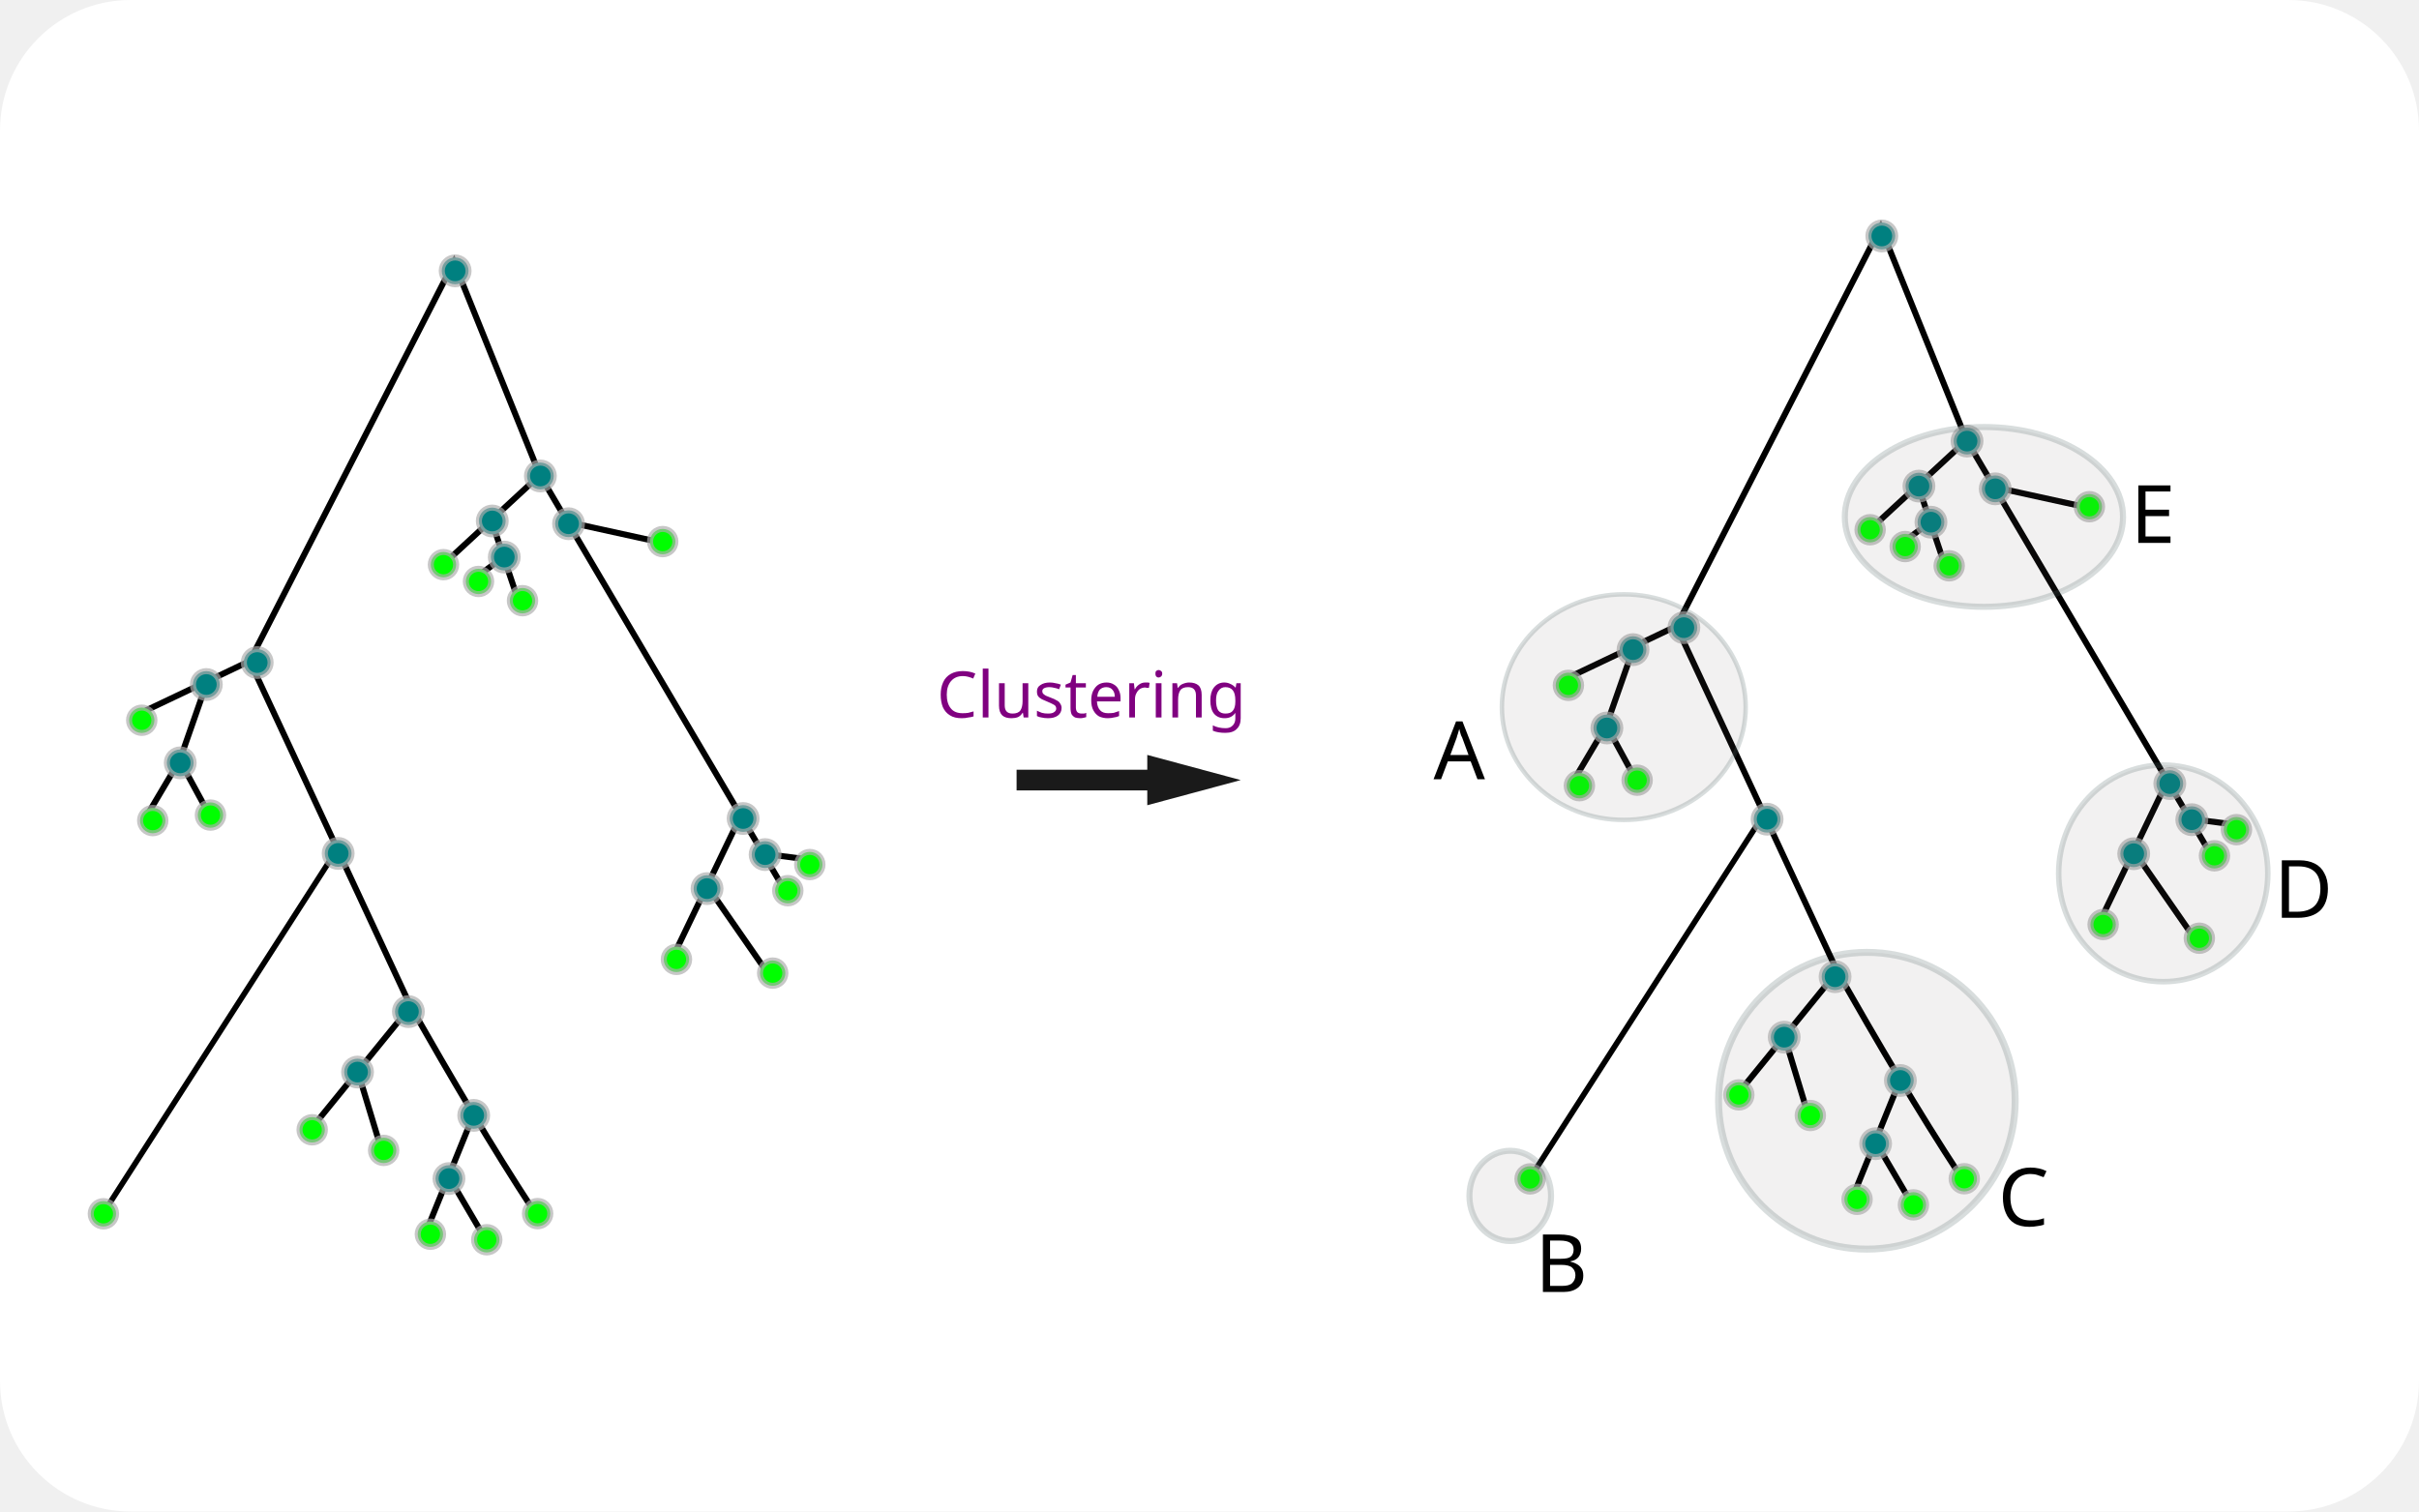
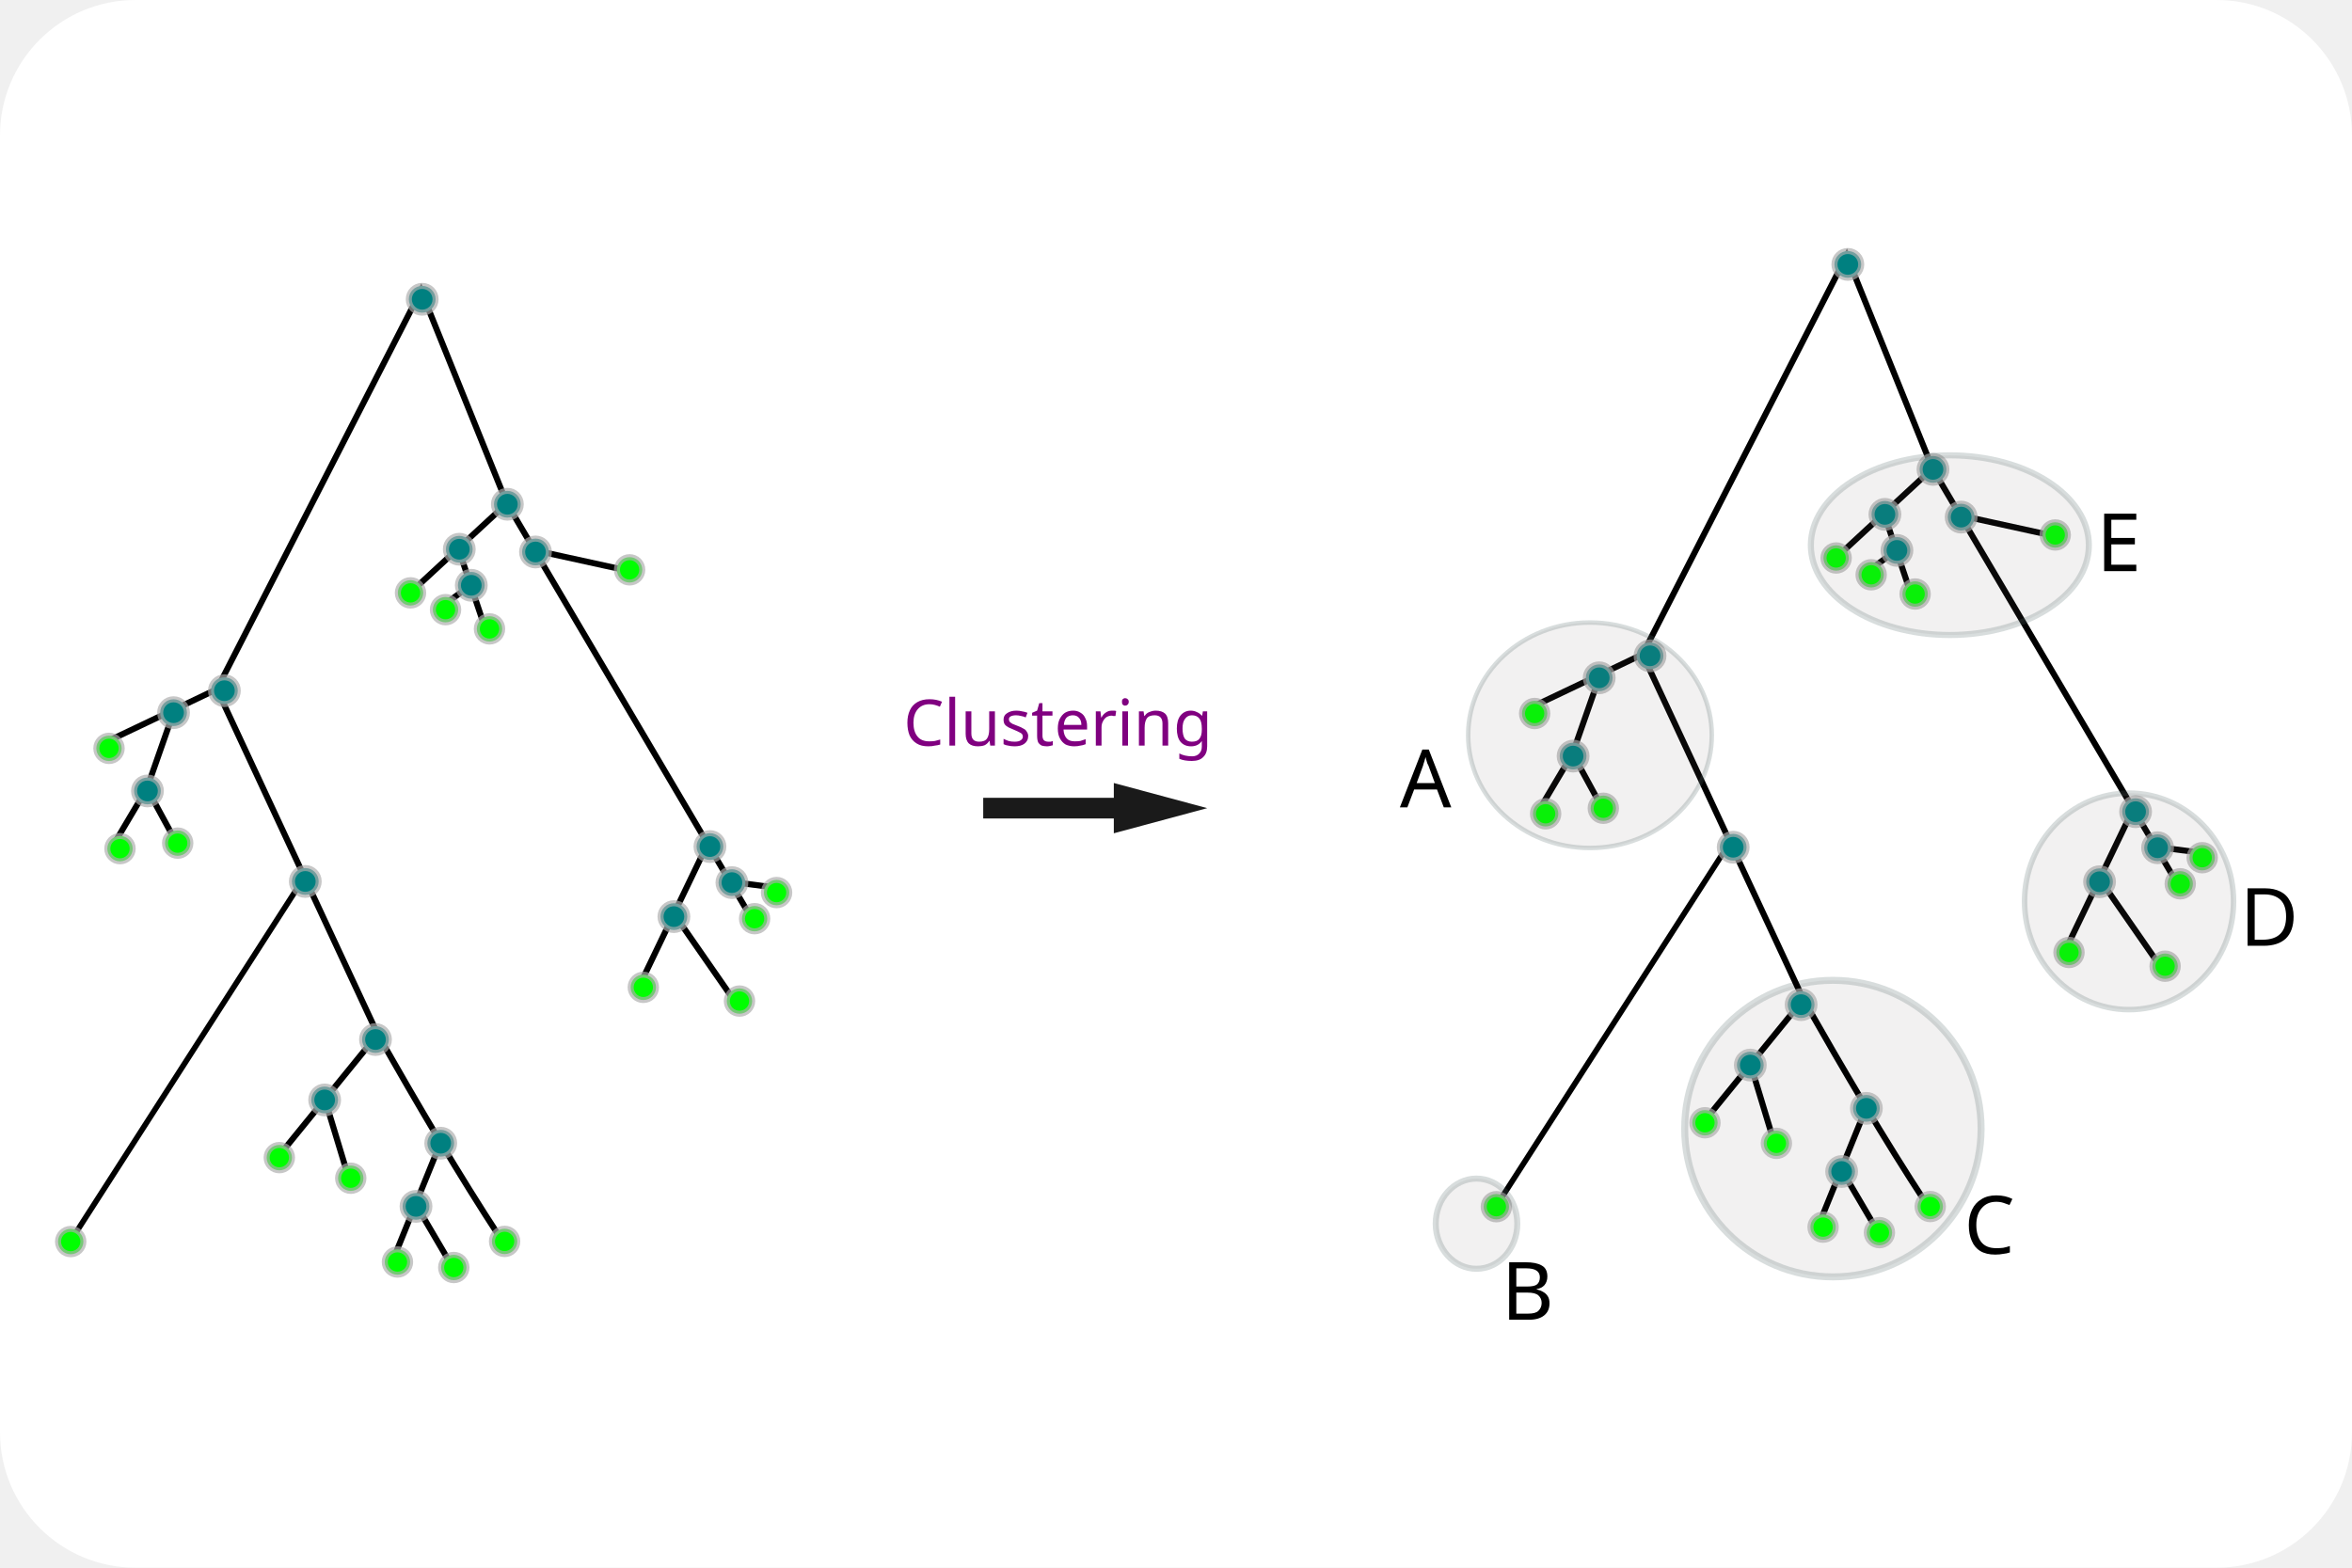
- <svg xmlns="http://www.w3.org/2000/svg" width="400" height="250" viewBox="0 0 105.833 66.146" version="1.1" id="svg5">
+ <svg xmlns="http://www.w3.org/2000/svg" width="600" height="400" viewBox="0 0 158.75 105.833" version="1.1" id="svg5">
  <defs id="defs2" />
  <g id="layer1">
-     <rect style="fill:#ffffff;fill-opacity:1;stroke:none;stroke-width:0.265;stroke-opacity:0.228" id="rect37806" width="105.833" height="66.146" x="0" y="0" ry="5.715" />
-     <g id="g38880">
+     <rect style="fill:#ffffff;fill-opacity:1;stroke:none;stroke-width:0.41;stroke-opacity:0.228" id="rect37806" width="158.75" height="105.833" x="0" y="0" ry="9.144" />
+     <g id="g38880" transform="matrix(1.54161,0,0,1.54161,-2.201835,1.931146)">
      <g id="g8457" transform="matrix(0.4675356,0,0,0.3073903,13.16126,-10.89645)">
        <path style="fill:#1a1a1a;fill-opacity:1;stroke:none;stroke-opacity:0.228" id="path7560" transform="matrix(0.2665579,0,0,0.1891258,-38.38373,45.19245)" d="m 441.151,554.617 0,-37.885 32.809,18.942 z" />
        <rect style="fill:#1a1a1a;fill-opacity:1;stroke:none;stroke-width:0.265;stroke-opacity:0.228" id="rect8151" width="12.304" height="2.945" x="66.979" y="145.03" />
      </g>
      <text xml:space="preserve" style="font-size:2.812px;line-height:1.25;font-family:sans-serif;fill:#800080;stroke-width:0.105" x="40.986" y="31.396" id="text20284">
        <tspan id="tspan20282" style="fill:#800080;stroke-width:0.105" x="40.986" y="31.396">Clustering</tspan>
      </text>
      <g id="g38668">
        <path id="path7423" style="fill:none;stroke:#000000;stroke-width:0.265px;stroke-linecap:butt;stroke-linejoin:miter;stroke-opacity:1" d="m 22.037,24.378 -1.343,0.978 m 12.697,12.003 1.974,0.255 m -4.429,1.151 2.668,3.844 m -1.194,-6.914 -2.949,6.138 m -7.968,-19.073 1.088,3.236 m 2.25,-3.153 4.196,0.92 M 23.621,20.79 34.28,38.866 M 23.621,20.79 19.365,24.729 m -3.713,22.155 1.042,3.442 m -8.832,-17.053 1.306,2.401 m -0.096,-5.862 -1.211,3.461 -1.395,2.351 m 17.155,-14.834 -3.76,-9.32 -8.936,17.457 -1.853,0.885 -3.093,1.471 m 13.646,20.194 1.644,2.801 m -0.56,-5.475 -2.168,5.348 m -0.575,-10.111 c 1.764,3.095 3.543,6.138 5.387,8.948 m -12.428,-24.06 7.041,15.112 -4.322,5.314" />
        <circle style="fill:#00ff00;stroke:#adadad;stroke-width:0.265;stroke-opacity:0.676" id="circle7425" cx="19.402" cy="24.709" r="0.555" />
        <circle style="fill:#00ff00;stroke:#adadad;stroke-width:0.265;stroke-opacity:0.676" id="circle7427" cx="6.682" cy="35.91" r="0.555" />
        <circle style="fill:#00ff00;stroke:#adadad;stroke-width:0.265;stroke-opacity:0.676" id="circle7429" cx="9.208" cy="35.669" r="0.555" />
        <circle style="fill:#00ff00;stroke:#adadad;stroke-width:0.265;stroke-opacity:0.676" id="circle7431" cx="6.201" cy="31.519" r="0.555" />
        <circle style="fill:#00ff00;stroke:#adadad;stroke-width:0.265;stroke-opacity:0.676" id="circle7433" cx="13.658" cy="49.441" r="0.555" />
        <circle style="fill:#00ff00;stroke:#adadad;stroke-width:0.265;stroke-opacity:0.676" id="circle7435" cx="16.785" cy="50.343" r="0.555" />
        <circle style="fill:#00ff00;stroke:#adadad;stroke-width:0.265;stroke-opacity:0.676" id="circle7437" cx="18.83" cy="54.012" r="0.555" />
        <circle style="fill:#00ff00;stroke:#adadad;stroke-width:0.265;stroke-opacity:0.676" id="circle7439" cx="21.296" cy="54.253" r="0.555" />
        <circle style="fill:#00ff00;stroke:#adadad;stroke-width:0.265;stroke-opacity:0.676" id="circle7441" cx="23.521" cy="53.11" r="0.555" />
        <circle style="fill:#00ff00;stroke:#adadad;stroke-width:0.265;stroke-opacity:0.676" id="circle7443" cx="29.595" cy="41.984" r="0.555" />
        <circle style="fill:#00ff00;stroke:#adadad;stroke-width:0.265;stroke-opacity:0.676" id="circle7445" cx="33.805" cy="42.585" r="0.555" />
        <circle style="fill:#00ff00;stroke:#adadad;stroke-width:0.265;stroke-opacity:0.676" id="circle7447" cx="34.467" cy="38.977" r="0.555" />
        <circle style="fill:#00ff00;stroke:#adadad;stroke-width:0.265;stroke-opacity:0.676" id="circle7449" cx="35.429" cy="37.834" r="0.555" />
        <circle style="fill:#00ff00;stroke:#adadad;stroke-width:0.265;stroke-opacity:0.676" id="circle7451" cx="28.994" cy="23.701" r="0.555" />
        <circle style="fill:#00ff00;stroke:#adadad;stroke-width:0.265;stroke-opacity:0.676" id="circle7453" cx="22.86" cy="26.287" r="0.555" />
        <circle style="fill:#00ff00;stroke:#adadad;stroke-width:0.265;stroke-opacity:0.676" id="circle7455" cx="20.935" cy="25.445" r="0.555" />
        <circle style="fill:#008080;stroke:#adadad;stroke-width:0.265;stroke-opacity:0.676" id="circle7457" cx="19.913" cy="11.853" r="0.586" />
        <circle style="fill:#008080;stroke:#adadad;stroke-width:0.265;stroke-opacity:0.676" id="circle7459" cx="11.253" cy="28.994" r="0.586" />
        <circle style="fill:#008080;stroke:#adadad;stroke-width:0.265;stroke-opacity:0.676" id="circle7461" cx="9.027" cy="29.956" r="0.586" />
        <circle style="fill:#008080;stroke:#adadad;stroke-width:0.265;stroke-opacity:0.676" id="circle7463" cx="7.885" cy="33.384" r="0.586" />
        <circle style="fill:#008080;stroke:#adadad;stroke-width:0.265;stroke-opacity:0.676" id="circle7465" cx="17.868" cy="44.269" r="0.586" />
        <circle style="fill:#008080;stroke:#adadad;stroke-width:0.265;stroke-opacity:0.676" id="circle7467" cx="15.643" cy="46.915" r="0.586" />
        <circle style="fill:#008080;stroke:#adadad;stroke-width:0.265;stroke-opacity:0.676" id="circle7469" cx="20.725" cy="48.81" r="0.586" />
        <circle style="fill:#008080;stroke:#adadad;stroke-width:0.265;stroke-opacity:0.676" id="circle7471" cx="19.642" cy="51.576" r="0.586" />
        <circle style="fill:#008080;stroke:#adadad;stroke-width:0.265;stroke-opacity:0.676" id="circle7473" cx="30.934" cy="38.887" r="0.586" />
        <circle style="fill:#008080;stroke:#adadad;stroke-width:0.265;stroke-opacity:0.676" id="circle7475" cx="33.474" cy="37.398" r="0.586" />
        <circle style="fill:#008080;stroke:#adadad;stroke-width:0.265;stroke-opacity:0.676" id="circle7477" cx="32.512" cy="35.819" r="0.586" />
        <circle style="fill:#008080;stroke:#adadad;stroke-width:0.265;stroke-opacity:0.676" id="circle7479" cx="24.874" cy="22.919" r="0.586" />
        <circle style="fill:#008080;stroke:#adadad;stroke-width:0.265;stroke-opacity:0.676" id="circle7481" cx="22.063" cy="24.378" r="0.586" />
        <circle style="fill:#008080;stroke:#adadad;stroke-width:0.265;stroke-opacity:0.676" id="circle7483" cx="21.537" cy="22.799" r="0.586" />
        <circle style="fill:#008080;stroke:#adadad;stroke-width:0.265;stroke-opacity:0.676" id="circle7485" cx="23.642" cy="20.829" r="0.586" />
        <path style="fill:none;stroke:#000000;stroke-width:0.246px;stroke-linecap:butt;stroke-linejoin:miter;stroke-opacity:1" d="M 14.761,37.148 4.459,53.181" id="path7493" />
        <circle style="fill:#00ff00;stroke:#adadad;stroke-width:0.265;stroke-opacity:0.676" id="circle7495" cx="4.524" cy="53.117" r="0.555" />
        <circle style="fill:#008080;stroke:#adadad;stroke-width:0.265;stroke-opacity:0.676" id="circle7465-0" cx="14.795" cy="37.347" r="0.586" />
      </g>
      <g id="g38786">
        <ellipse style="fill:#696465;fill-opacity:0.086;stroke:#566969;stroke-width:0.306;stroke-opacity:0.228" id="path6734" cx="81.677" cy="48.17" rx="6.489" ry="6.493" />
        <path id="path1435" style="fill:none;stroke:#000000;stroke-width:0.265px;stroke-linecap:butt;stroke-linejoin:miter;stroke-opacity:1" d="m 84.456,22.851 -1.343,0.978 m 12.697,12.003 1.974,0.255 m -4.429,1.151 2.668,3.844 m -1.194,-6.914 -2.949,6.138 m -7.968,-19.073 1.088,3.236 m 2.25,-3.153 4.196,0.92 M 86.04,19.263 96.698,37.339 M 86.04,19.263 81.784,23.202 m -3.713,22.155 1.042,3.442 m -8.832,-17.053 1.306,2.401 m -0.096,-5.862 -1.211,3.461 -1.395,2.351 m 17.155,-14.834 -3.76,-9.32 -8.936,17.457 -1.853,0.885 -3.093,1.471 m 13.646,20.194 1.644,2.801 m -0.56,-5.475 -2.168,5.348 m -0.575,-10.111 c 1.764,3.095 3.543,6.138 5.387,8.948 m -12.428,-24.06 7.041,15.112 -4.322,5.314" />
        <circle style="fill:#00ff00;stroke:#adadad;stroke-width:0.265;stroke-opacity:0.676" id="path4222-74" cx="81.82" cy="23.182" r="0.555" />
        <circle style="fill:#00ff00;stroke:#adadad;stroke-width:0.265;stroke-opacity:0.676" id="path4222-7" cx="69.1" cy="34.383" r="0.555" />
        <circle style="fill:#00ff00;stroke:#adadad;stroke-width:0.265;stroke-opacity:0.676" id="path4222-9" cx="71.626" cy="34.142" r="0.555" />
        <circle style="fill:#00ff00;stroke:#adadad;stroke-width:0.265;stroke-opacity:0.676" id="path4222-2" cx="68.619" cy="29.992" r="0.555" />
        <circle style="fill:#00ff00;stroke:#adadad;stroke-width:0.265;stroke-opacity:0.676" id="path4222-0" cx="76.076" cy="47.914" r="0.555" />
        <circle style="fill:#00ff00;stroke:#adadad;stroke-width:0.265;stroke-opacity:0.676" id="path4222-23" cx="79.204" cy="48.816" r="0.555" />
        <circle style="fill:#00ff00;stroke:#adadad;stroke-width:0.265;stroke-opacity:0.676" id="path4222-75" cx="81.248" cy="52.485" r="0.555" />
        <circle style="fill:#00ff00;stroke:#adadad;stroke-width:0.265;stroke-opacity:0.676" id="path4222-92" cx="83.714" cy="52.726" r="0.555" />
        <circle style="fill:#00ff00;stroke:#adadad;stroke-width:0.265;stroke-opacity:0.676" id="path4222-28" cx="85.939" cy="51.583" r="0.555" />
        <circle style="fill:#00ff00;stroke:#adadad;stroke-width:0.265;stroke-opacity:0.676" id="path4222-97" cx="92.014" cy="40.457" r="0.555" />
        <circle style="fill:#00ff00;stroke:#adadad;stroke-width:0.265;stroke-opacity:0.676" id="path4222-3" cx="96.223" cy="41.058" r="0.555" />
        <circle style="fill:#00ff00;stroke:#adadad;stroke-width:0.265;stroke-opacity:0.676" id="path4222-6" cx="96.885" cy="37.45" r="0.555" />
        <circle style="fill:#00ff00;stroke:#adadad;stroke-width:0.265;stroke-opacity:0.676" id="path4222-1" cx="97.847" cy="36.307" r="0.555" />
        <circle style="fill:#00ff00;stroke:#adadad;stroke-width:0.265;stroke-opacity:0.676" id="path4222-29" cx="91.412" cy="22.174" r="0.555" />
        <circle style="fill:#00ff00;stroke:#adadad;stroke-width:0.265;stroke-opacity:0.676" id="path4222-31" cx="85.278" cy="24.76" r="0.555" />
        <circle style="fill:#00ff00;stroke:#adadad;stroke-width:0.265;stroke-opacity:0.676" id="path4222-94" cx="83.353" cy="23.918" r="0.555" />
        <circle style="fill:#008080;stroke:#adadad;stroke-width:0.265;stroke-opacity:0.676" id="path4490-4" cx="82.331" cy="10.326" r="0.586" />
        <circle style="fill:#008080;stroke:#adadad;stroke-width:0.265;stroke-opacity:0.676" id="path4490-5" cx="73.671" cy="27.467" r="0.586" />
        <circle style="fill:#008080;stroke:#adadad;stroke-width:0.265;stroke-opacity:0.676" id="path4490-0" cx="71.446" cy="28.429" r="0.586" />
        <circle style="fill:#008080;stroke:#adadad;stroke-width:0.265;stroke-opacity:0.676" id="path4490-3" cx="70.303" cy="31.857" r="0.586" />
        <circle style="fill:#008080;stroke:#adadad;stroke-width:0.265;stroke-opacity:0.676" id="path4490-6" cx="80.286" cy="42.742" r="0.586" />
        <circle style="fill:#008080;stroke:#adadad;stroke-width:0.265;stroke-opacity:0.676" id="path4490-06" cx="78.061" cy="45.388" r="0.586" />
        <circle style="fill:#008080;stroke:#adadad;stroke-width:0.265;stroke-opacity:0.676" id="path4490-1" cx="83.143" cy="47.283" r="0.586" />
        <circle style="fill:#008080;stroke:#adadad;stroke-width:0.265;stroke-opacity:0.676" id="path4490-55" cx="82.06" cy="50.049" r="0.586" />
        <circle style="fill:#008080;stroke:#adadad;stroke-width:0.265;stroke-opacity:0.676" id="path4490-47" cx="93.352" cy="37.36" r="0.586" />
        <circle style="fill:#008080;stroke:#adadad;stroke-width:0.265;stroke-opacity:0.676" id="path4490-65" cx="95.893" cy="35.871" r="0.586" />
        <circle style="fill:#008080;stroke:#adadad;stroke-width:0.265;stroke-opacity:0.676" id="path4490-69" cx="94.93" cy="34.292" r="0.586" />
        <circle style="fill:#008080;stroke:#adadad;stroke-width:0.265;stroke-opacity:0.676" id="path4490-37" cx="87.293" cy="21.392" r="0.586" />
        <circle style="fill:#008080;stroke:#adadad;stroke-width:0.265;stroke-opacity:0.676" id="path4490-45" cx="84.481" cy="22.851" r="0.586" />
        <circle style="fill:#008080;stroke:#adadad;stroke-width:0.265;stroke-opacity:0.676" id="path4490-2" cx="83.955" cy="21.272" r="0.586" />
        <circle style="fill:#008080;stroke:#adadad;stroke-width:0.265;stroke-opacity:0.676" id="path4490-54" cx="86.06" cy="19.302" r="0.586" />
        <ellipse style="fill:#696465;fill-opacity:0.086;stroke:#566969;stroke-width:0.197;stroke-opacity:0.228" id="path5150" cx="71.042" cy="30.945" rx="5.333" ry="4.936" />
        <ellipse style="fill:#696465;fill-opacity:0.086;stroke:#566969;stroke-width:0.242;stroke-opacity:0.228" id="path6838" cx="94.644" cy="38.22" rx="4.575" ry="4.74" />
        <ellipse style="fill:#696465;fill-opacity:0.086;stroke:#566969;stroke-width:0.267;stroke-opacity:0.228" id="path6944" cx="86.798" cy="22.621" rx="6.086" ry="3.934" />
        <path style="fill:none;stroke:#000000;stroke-width:0.246px;stroke-linecap:butt;stroke-linejoin:miter;stroke-opacity:1" d="M 77.179,35.621 66.878,51.654" id="path7065" />
        <circle style="fill:#00ff00;stroke:#adadad;stroke-width:0.265;stroke-opacity:0.676" id="path4222-0-4" cx="66.943" cy="51.59" r="0.555" />
        <ellipse style="fill:#696465;fill-opacity:0.086;stroke:#566969;stroke-width:0.265;stroke-opacity:0.228" id="path7298" cx="66.074" cy="52.334" rx="1.786" ry="1.975" />
        <text xml:space="preserve" style="font-size:3.528px;line-height:1.25;font-family:sans-serif;stroke-width:0.265" x="67.162" y="56.538" id="text27422">
          <tspan id="tspan27420" style="stroke-width:0.265" x="67.162" y="56.538">B</tspan>
        </text>
        <text xml:space="preserve" style="font-size:3.528px;line-height:1.25;font-family:sans-serif;stroke-width:0.265" x="87.409" y="53.655" id="text31474">
          <tspan id="tspan31472" style="stroke-width:0.265" x="87.409" y="53.655">C</tspan>
        </text>
        <text xml:space="preserve" style="font-size:3.528px;line-height:1.25;font-family:sans-serif;stroke-width:0.265" x="99.488" y="40.164" id="text32490">
          <tspan id="tspan32488" style="stroke-width:0.265" x="99.488" y="40.164">D</tspan>
        </text>
        <text xml:space="preserve" style="font-size:3.528px;line-height:1.25;font-family:sans-serif;stroke-width:0.265" x="93.211" y="23.754" id="text35266">
          <tspan id="tspan35264" style="stroke-width:0.265" x="93.211" y="23.754">E</tspan>
        </text>
        <text xml:space="preserve" style="font-size:3.528px;line-height:1.25;font-family:sans-serif;stroke-width:0.265" x="62.719" y="34.101" id="text36722">
          <tspan id="tspan36720" style="stroke-width:0.265" x="62.719" y="34.101">A</tspan>
        </text>
        <circle style="fill:#008080;stroke:#adadad;stroke-width:0.265;stroke-opacity:0.676" id="path4490-6-7" cx="77.312" cy="35.849" r="0.586" />
      </g>
    </g>
  </g>
</svg>
